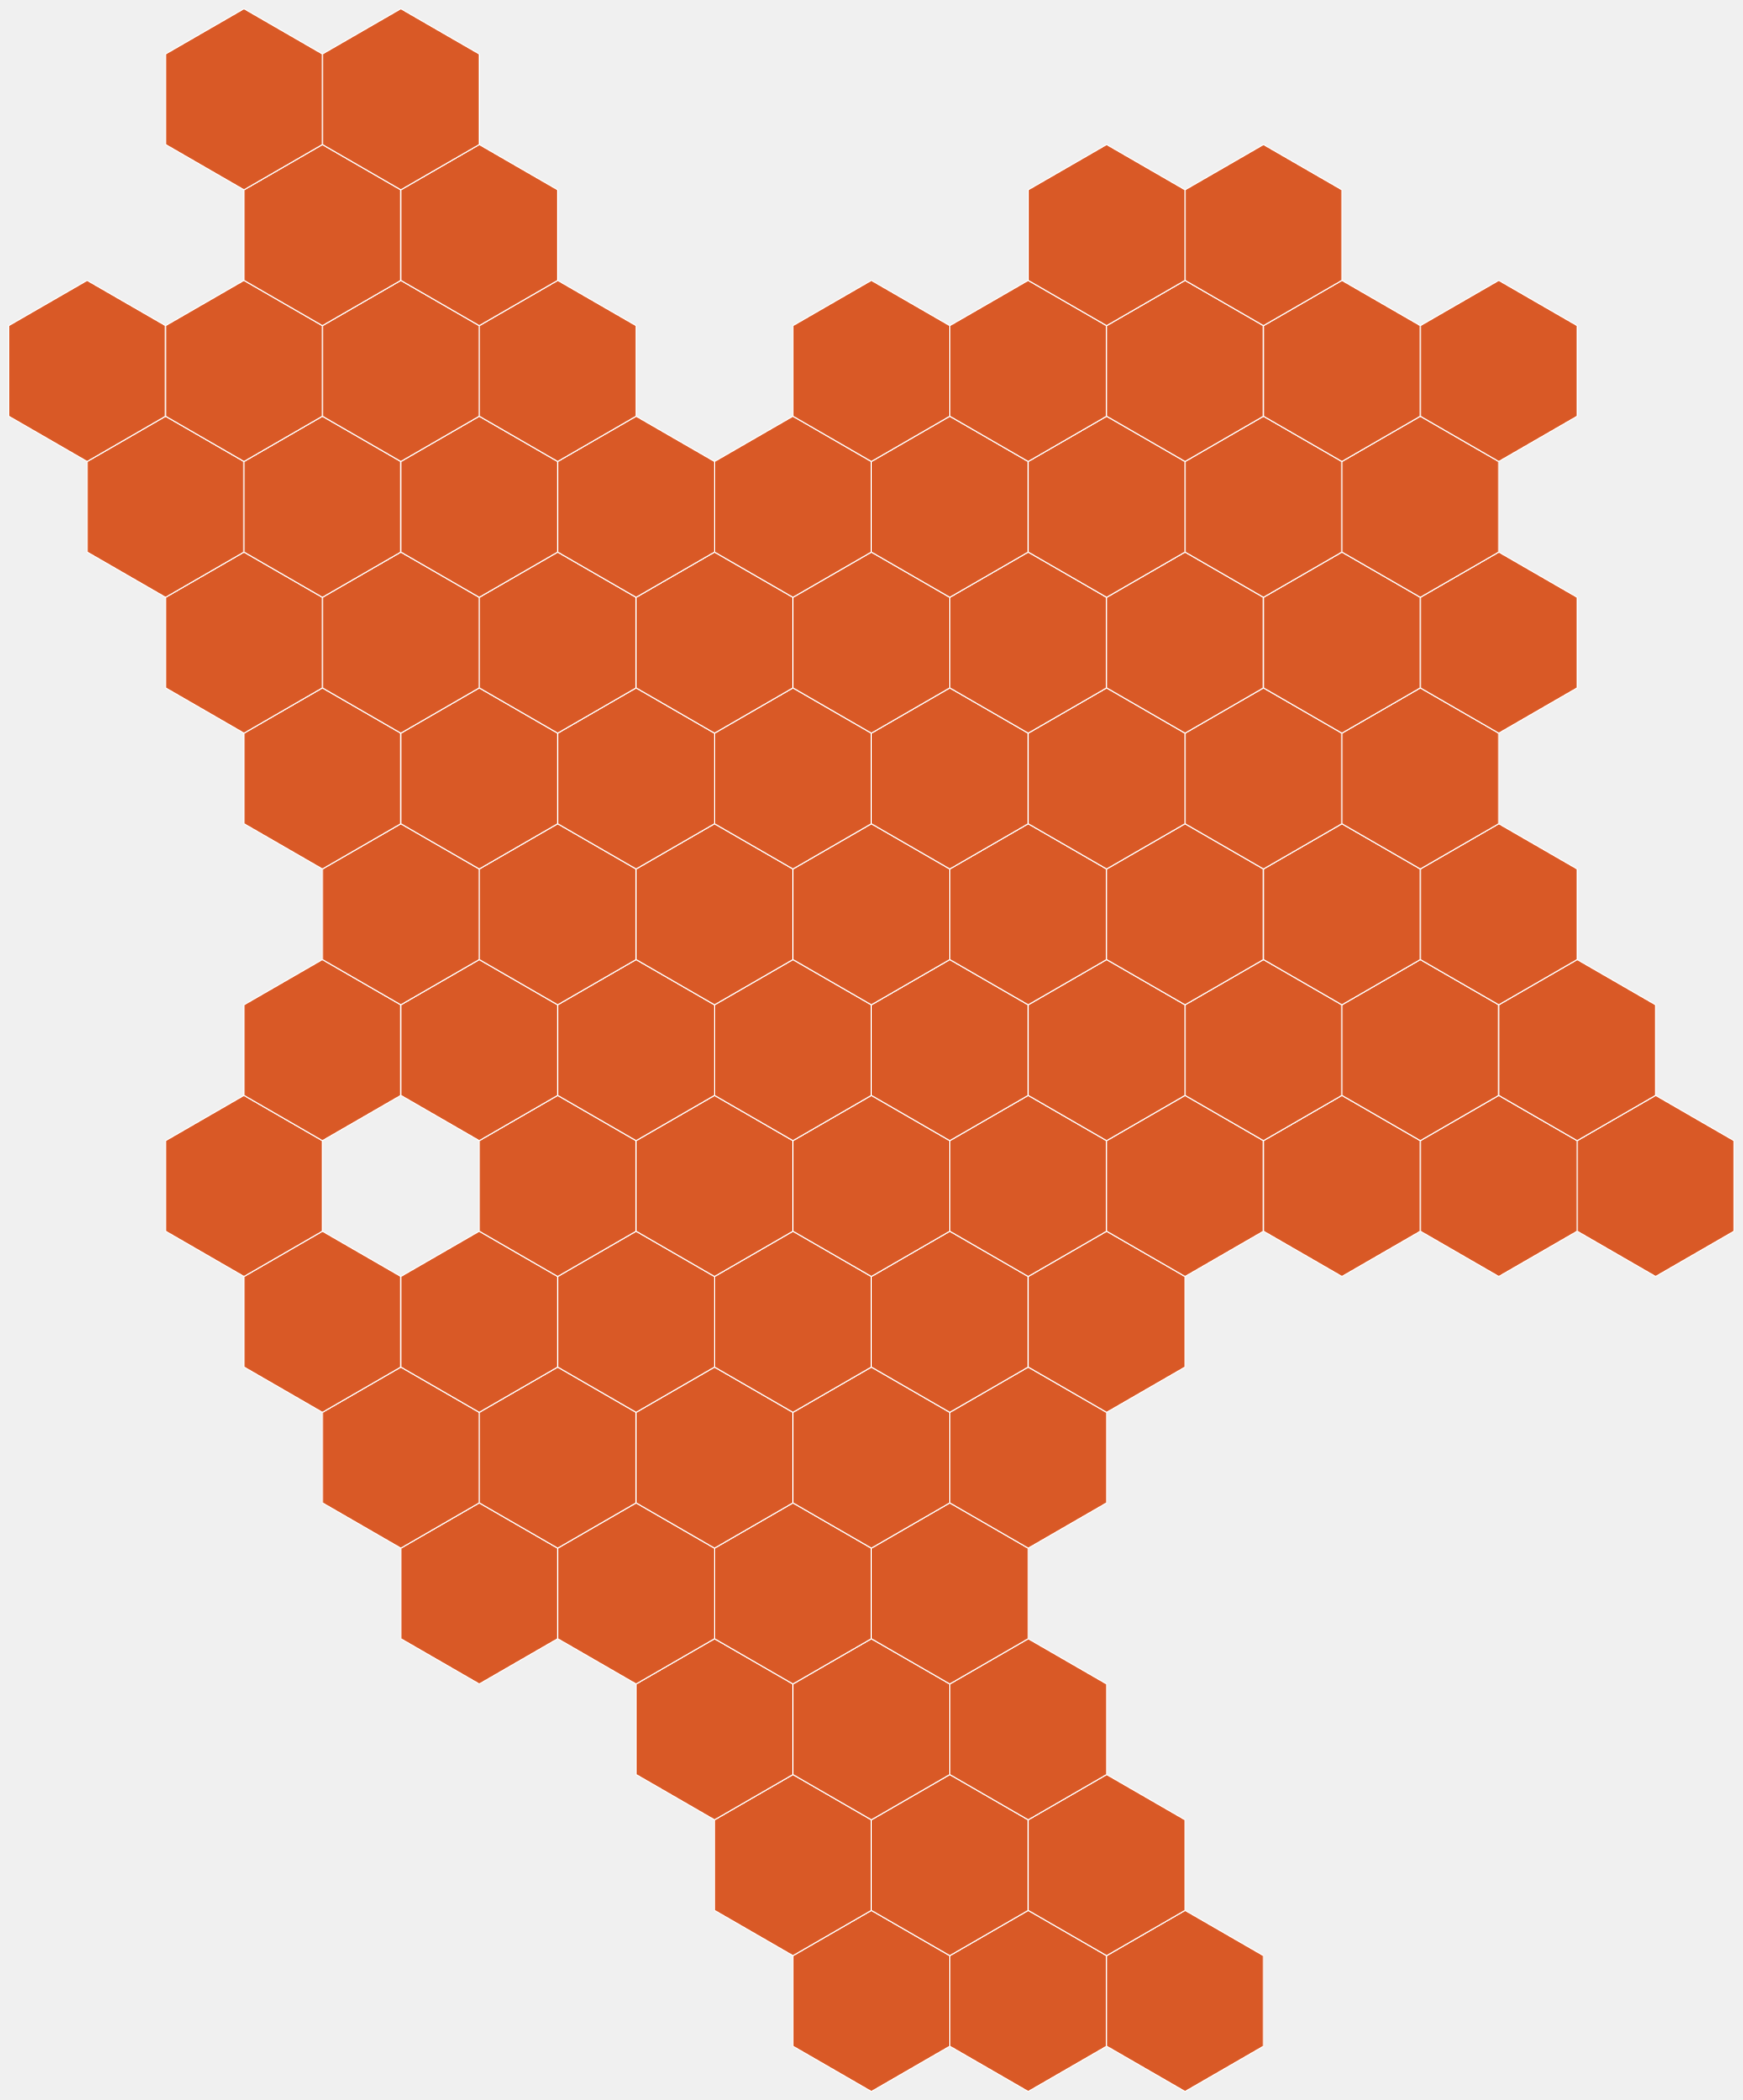
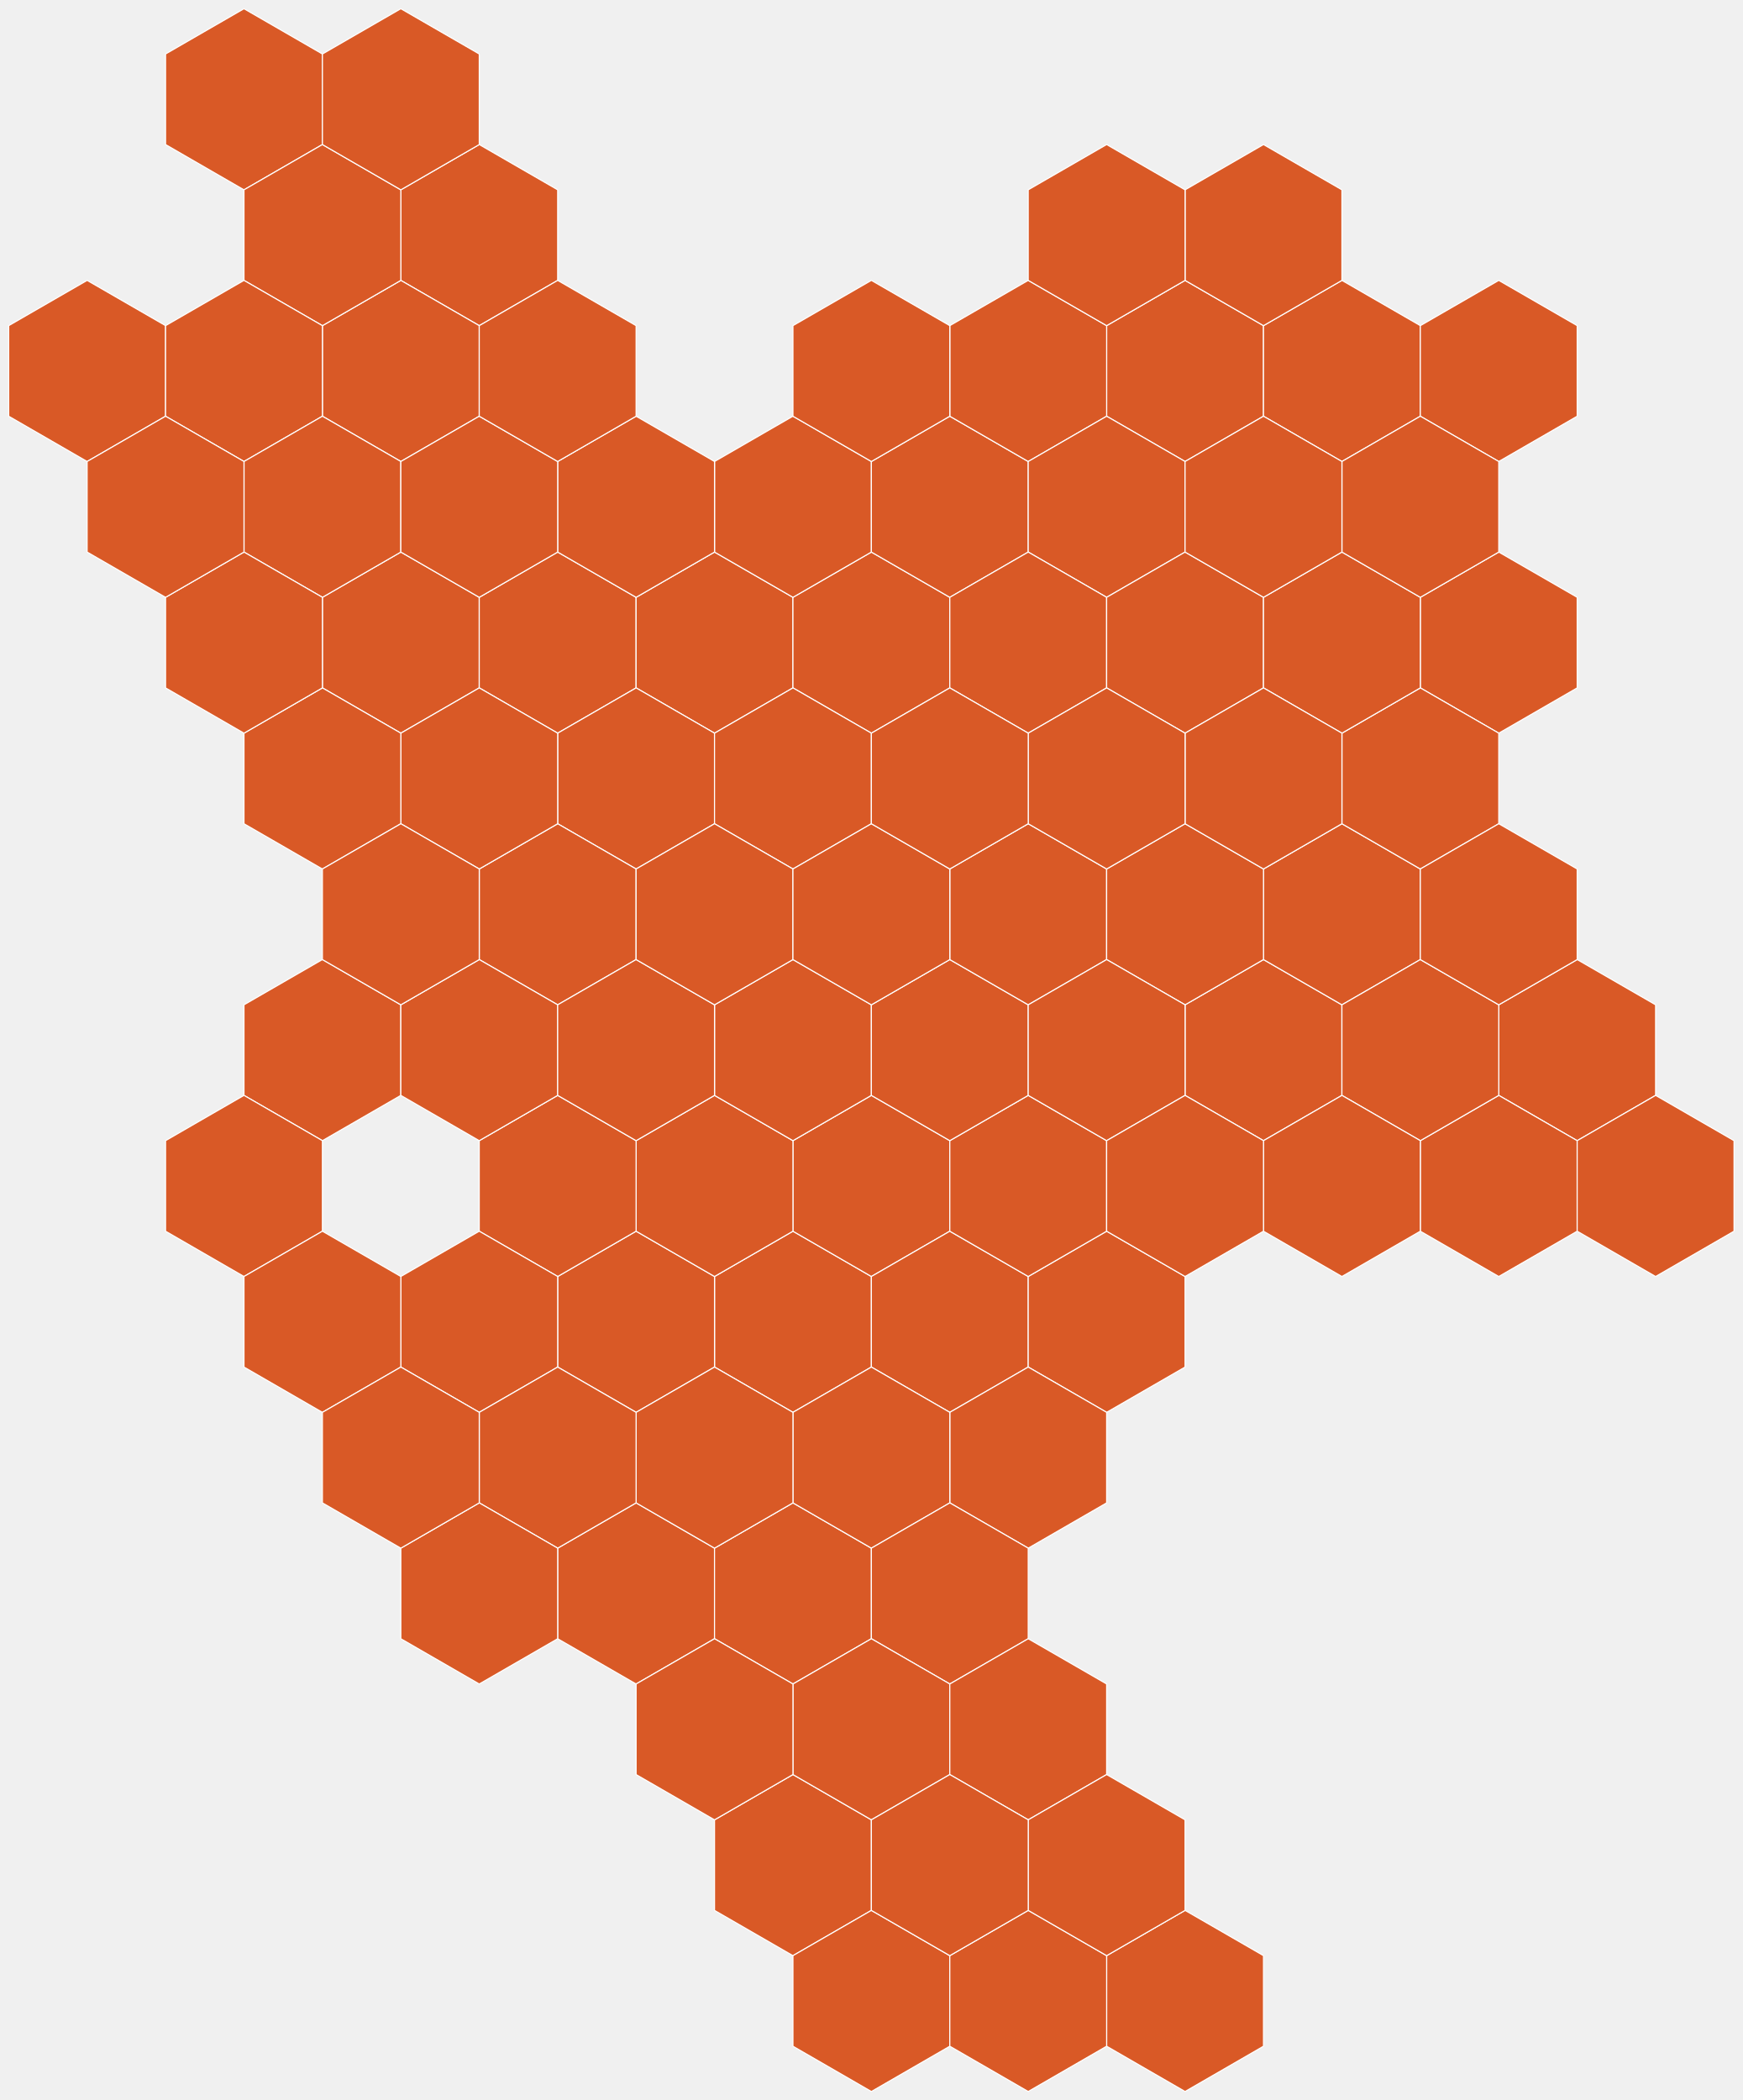
<svg xmlns="http://www.w3.org/2000/svg" version="1.2" baseProfile="tiny" width="800" height="964" viewBox="0 0 800 964" stroke-linecap="round" stroke-linejoin="round">
  <g id="in">
+     <path d="M 328 585.97 364 565.18 400 585.97 400 627.54 364 648.33 328 627.54 328 585.97 Z" fill="#d95926" stroke="#ffffff" stroke-width="0.5" />
+     <path d="M 256 710.68 292 689.89 328 710.68 328 752.25 292 773.03 256 752.25 256 710.68 Z" fill="#d95926" stroke="#ffffff" stroke-width="0.5" />
+     <path d="M 688 461.26 724 440.48 760 461.26 760 502.83 724 523.62 688 502.83 688 461.26 Z" fill="#d95926" stroke="#ffffff" stroke-width="0.5" />
+     <path d="M 328 710.68 364 689.89 400 710.68 400 752.25 364 773.03 328 752.25 328 710.68 Z" fill="#d95926" stroke="#ffffff" stroke-width="0.5" />
+     <path d="M 508 149.49 544 128.71 580 149.49 580 191.06 544 211.85 508 191.06 508 149.49 Z" fill="#d95926" stroke="#ffffff" stroke-width="0.5" />
+     <path d="M 148 274.2 184 253.42 220 274.2 220 315.77 184 336.56 148 315.77 148 274.2 Z" fill="#d95926" stroke="#ffffff" stroke-width="0.5" />
+     <path d="M 544 461.26 580 440.48 616 461.26 616 502.83 580 523.62 544 502.83 544 461.26 Z" fill="#d95926" stroke="#ffffff" stroke-width="0.5" />
+     <path d="M 580 398.91 616 378.13 652 398.91 652 440.48 616 461.26 580 440.48 580 398.91 Z" fill="#d95926" stroke="#ffffff" stroke-width="0.5" />
+     <path d="M 256 585.97 292 565.18 328 585.97 328 627.54 292 648.33 256 627.54 256 585.97 Z" fill="#d95926" stroke="#ffffff" stroke-width="0.5" />
+     <path d="M 364 523.62 400 502.83 436 523.62 436 565.18 400 585.97 364 565.18 364 523.62 Z" fill="#d95926" stroke="#ffffff" stroke-width="0.5" />
+     <path d="M 652 274.2 688 253.42 724 274.2 724 315.77 688 336.56 652 315.77 652 274.2 Z" fill="#d95926" stroke="#ffffff" stroke-width="0.5" />
+     <path d="M 616 336.56 652 315.77 688 336.56 688 378.13 652 398.91 616 378.13 616 336.56 Z" fill="#d95926" stroke="#ffffff" stroke-width="0.5" />
+     <path d="M 292 523.62 328 502.83 364 523.62 364 565.18 328 585.97 292 565.18 292 523.62 Z" fill="#d95926" stroke="#ffffff" stroke-width="0.5" />
+     <path d="M 220 523.62 256 502.83 292 523.62 292 565.18 256 585.97 220 565.18 220 523.62 Z" fill="#d95926" stroke="#ffffff" stroke-width="0.5" />
+     <path d="M 184 585.97 220 565.18 256 585.97 256 627.54 220 648.33 184 627.54 184 585.97 Z" fill="#d95926" stroke="#ffffff" stroke-width="0.5" />
+     <path d="M 652 523.62 688 502.83 724 523.62 724 565.18 688 585.97 652 565.18 652 523.62 Z" fill="#d95926" stroke="#ffffff" stroke-width="0.5" />
+     <path d="M 400 585.97 436 565.18 472 585.97 472 627.54 436 648.33 400 627.54 400 585.97 Z" fill="#d95926" stroke="#ffffff" stroke-width="0.5" />
+     <path d="M 472 585.97 508 565.18 544 585.97 544 627.54 508 648.33 472 627.54 472 585.97 Z" fill="#d95926" stroke="#ffffff" stroke-width="0.5" />
+     <path d="M 436 523.62 472 502.83 508 523.62 508 565.18 472 585.97 436 565.18 436 523.62 Z" fill="#d95926" stroke="#ffffff" stroke-width="0.5" />
+     <path d="M 220 274.2 256 253.42 292 274.2 292 315.77 256 336.56 220 315.77 220 274.2 Z" fill="#d95926" stroke="#ffffff" stroke-width="0.5" />
+     <path d="M 292 274.2 328 253.42 364 274.2 364 315.77 328 336.56 292 315.77 292 274.2 Z" fill="#d95926" stroke="#ffffff" stroke-width="0.5" />
+     <path d="M 256 336.56 292 315.77 328 336.56 328 378.13 292 398.91 256 378.13 256 336.56 Z" fill="#d95926" stroke="#ffffff" stroke-width="0.5" />
+     <path d="M 220 398.91 256 378.13 292 398.91 292 440.48 256 461.26 220 440.48 220 398.91 Z" fill="#d95926" stroke="#ffffff" stroke-width="0.5" />
+     <path d="M 364 274.2 400 253.42 436 274.2 436 315.77 400 336.56 364 315.77 364 274.2 Z" fill="#d95926" stroke="#ffffff" stroke-width="0.5" />
+     <path d="M 328 211.85 364 191.06 400 211.85 400 253.42 364 274.2 328 253.42 328 211.85 Z" fill="#d95926" stroke="#ffffff" stroke-width="0.5" />
+     <path d="M 400 211.85 436 191.06 472 211.85 472 253.42 436 274.2 400 253.42 400 211.85 Z" fill="#d95926" stroke="#ffffff" stroke-width="0.5" />
+     <path d="M 328 461.26 364 440.48 400 461.26 400 502.83 364 523.62 328 502.83 328 461.26 Z" fill="#d95926" stroke="#ffffff" stroke-width="0.5" />
+     <path d="M 400 461.26 436 440.48 472 461.26 472 502.83 436 523.62 400 502.83 400 461.26 Z" fill="#d95926" stroke="#ffffff" stroke-width="0.5" />
+     <path d="M 436 398.91 472 378.13 508 398.91 508 440.48 472 461.26 436 440.48 436 398.91 Z" fill="#d95926" stroke="#ffffff" stroke-width="0.5" />
+     <path d="M 184 336.56 220 315.77 256 336.56 256 378.13 220 398.91 184 378.13 184 336.56 Z" fill="#d95926" stroke="#ffffff" stroke-width="0.5" />
+     <path d="M 148 440.48 184 461.26 184 502.83 148 523.62 112 502.83 112 461.26 148 440.48 Z" fill="#d95926" stroke="#ffffff" stroke-width="0.5" />
+     <path d="M 112 502.83 148 523.62 148 565.18 112 585.97 76 565.18 76 523.62 112 502.83 Z" fill="#d95926" stroke="#ffffff" stroke-width="0.5" />
+     <path d="M 112 336.56 148 315.77 184 336.56 184 378.13 148 398.91 112 378.13 112 336.56 Z" fill="#d95926" stroke="#ffffff" stroke-width="0.5" />
+     <path d="M 76 149.49 76 191.06 40 211.85 4 191.06 4 149.49 40 128.71 76 149.49 Z" fill="#d95926" stroke="#ffffff" stroke-width="0.5" />
+     <path d="M 112 585.97 148 565.18 184 585.97 184 627.54 148 648.33 112 627.54 112 585.97 Z" fill="#d95926" stroke="#ffffff" stroke-width="0.5" />
+     <path d="M 436 149.49 472 128.71 508 149.49 508 191.06 472 211.85 436 191.06 436 149.49 Z" fill="#d95926" stroke="#ffffff" stroke-width="0.5" />
+     <path d="M 184 87.14 220 66.35 256 87.14 256 128.71 220 149.49 184 128.71 184 87.14 Z" fill="#d95926" stroke="#ffffff" stroke-width="0.5" />
+     <path d="M 616 461.26 652 440.48 688 461.26 688 502.83 652 523.62 616 502.83 616 461.26 Z" fill="#d95926" stroke="#ffffff" stroke-width="0.5" />
+     <path d="M 580 523.62 616 502.83 652 523.62 652 565.18 616 585.97 580 565.18 580 523.62 Z" fill="#d95926" stroke="#ffffff" stroke-width="0.5" />
+     <path d="M 184 461.26 220 440.48 256 461.26 256 502.83 220 523.62 184 502.83 184 461.26 Z" fill="#d95926" stroke="#ffffff" stroke-width="0.5" />
+     <path d="M 148 398.91 184 378.13 220 398.91 220 440.48 184 461.26 148 440.48 148 398.91 Z" fill="#d95926" stroke="#ffffff" stroke-width="0.5" />
+     <path d="M 652 398.91 688 378.13 724 398.91 724 440.48 688 461.26 652 440.48 652 398.91 Z" fill="#d95926" stroke="#ffffff" stroke-width="0.5" />
+     <path d="M 580 149.49 616 128.71 652 149.49 652 191.06 616 211.85 580 191.06 580 149.49 Z" fill="#d95926" stroke="#ffffff" stroke-width="0.5" />
+     <path d="M 652 149.49 688 128.71 724 149.49 724 191.06 688 211.85 652 191.06 652 149.49 Z" fill="#d95926" stroke="#ffffff" stroke-width="0.5" />
+     <path d="M 148 149.49 184 128.71 220 149.49 220 191.06 184 211.85 148 191.06 148 149.49 Z" fill="#d95926" stroke="#ffffff" stroke-width="0.5" />
+     <path d="M 148 24.79 148 66.35 112 87.14 76 66.35 76 24.79 112 4 148 24.79 Z" fill="#d95926" stroke="#ffffff" stroke-width="0.5" />
+     <path d="M 112 87.14 148 66.35 184 87.14 184 128.71 148 149.49 112 128.71 112 87.14 Z" fill="#d95926" stroke="#ffffff" stroke-width="0.5" />
+     <path d="M 724 523.62 760 502.83 796 523.62 796 565.18 760 585.97 724 565.18 724 523.62 Z" fill="#d95926" stroke="#ffffff" stroke-width="0.5" />
+     <path d="M 148 24.79 184 4 220 24.79 220 66.35 184 87.14 148 66.35 148 24.79 Z" fill="#d95926" stroke="#ffffff" stroke-width="0.5" />
+     <path d="M 328 835.39 364 814.6 400 835.39 400 876.96 364 897.74 328 876.96 328 835.39 Z" fill="#d95926" stroke="#ffffff" stroke-width="0.5" />
+     <path d="M 508 897.74 544 876.96 580 897.74 580 939.31 544 960.1 508 939.31 508 897.74 Z" fill="#d95926" stroke="#ffffff" stroke-width="0.5" />
+     <path d="M 472 211.85 508 191.06 544 211.85 544 253.42 508 274.2 472 253.42 472 211.85 Z" fill="#d95926" stroke="#ffffff" stroke-width="0.5" />
+     <path d="M 256 461.26 292 440.48 328 461.26 328 502.83 292 523.62 256 502.83 256 461.26 Z" fill="#d95926" stroke="#ffffff" stroke-width="0.5" />
+     <path d="M 508 398.91 544 378.13 580 398.91 580 440.48 544 461.26 508 440.48 508 398.91 Z" fill="#d95926" stroke="#ffffff" stroke-width="0.5" />
+     <path d="M 328 336.56 364 315.77 400 336.56 400 378.13 364 398.91 328 378.13 328 336.56 Z" fill="#d95926" stroke="#ffffff" stroke-width="0.5" />
+     <path d="M 436 274.2 472 253.42 508 274.2 508 315.77 472 336.56 436 315.77 436 274.2 Z" fill="#d95926" stroke="#ffffff" stroke-width="0.5" />
+     <path d="M 292 398.91 328 378.13 364 398.91 364 440.48 328 461.26 292 440.48 292 398.91 Z" fill="#d95926" stroke="#ffffff" stroke-width="0.5" />
+     <path d="M 508 274.2 544 253.42 580 274.2 580 315.77 544 336.56 508 315.77 508 274.2 Z" fill="#d95926" stroke="#ffffff" stroke-width="0.5" />
+     <path d="M 364 398.91 400 378.13 436 398.91 436 440.48 400 461.26 364 440.48 364 398.91 Z" fill="#d95926" stroke="#ffffff" stroke-width="0.5" />
+     <path d="M 580 274.2 616 253.42 652 274.2 652 315.77 616 336.56 580 315.77 580 274.2 Z" fill="#d95926" stroke="#ffffff" stroke-width="0.5" />
+     <path d="M 616 211.85 652 191.06 688 211.85 688 253.42 652 274.2 616 253.42 616 211.85 Z" fill="#d95926" stroke="#ffffff" stroke-width="0.5" />
+     <path d="M 544 87.14 580 66.35 616 87.14 616 128.71 580 149.49 544 128.71 544 87.14 Z" fill="#d95926" stroke="#ffffff" stroke-width="0.5" />
+     <path d="M 472 461.26 508 440.48 544 461.26 544 502.83 508 523.62 472 502.83 472 461.26 Z" fill="#d95926" stroke="#ffffff" stroke-width="0.5" />
+     <path d="M 76 149.49 112 128.71 148 149.49 148 191.06 112 211.85 76 191.06 76 149.49 Z" fill="#d95926" stroke="#ffffff" stroke-width="0.5" />
+     <path d="M 112 211.85 148 191.06 184 211.85 184 253.42 148 274.2 112 253.42 112 211.85 Z" fill="#d95926" stroke="#ffffff" stroke-width="0.5" />
+     <path d="M 76 274.2 112 253.42 148 274.2 148 315.77 112 336.56 76 315.77 76 274.2 Z" fill="#d95926" stroke="#ffffff" stroke-width="0.5" />
+     <path d="M 436 648.33 472 627.54 508 648.33 508 689.89 472 710.68 436 689.89 436 648.33 Z" fill="#d95926" stroke="#ffffff" stroke-width="0.5" />
+     <path d="M 364 648.33 400 627.54 436 648.33 436 689.89 400 710.68 364 689.89 364 648.33 Z" fill="#d95926" stroke="#ffffff" stroke-width="0.5" />
+     <path d="M 400 710.68 436 689.89 472 710.68 472 752.25 436 773.03 400 752.25 400 710.68 Z" fill="#d95926" stroke="#ffffff" stroke-width="0.5" />
+     <path d="M 364 773.03 400 752.25 436 773.03 436 814.6 400 835.39 364 814.6 364 773.03 Z" fill="#d95926" stroke="#ffffff" stroke-width="0.5" />
+     <path d="M 544 211.85 580 191.06 616 211.85 616 253.42 580 274.2 544 253.42 544 211.85 Z" fill="#d95926" stroke="#ffffff" stroke-width="0.5" />
+     <path d="M 544 336.56 580 315.77 616 336.56 616 378.13 580 398.91 544 378.13 544 336.56 Z" fill="#d95926" stroke="#ffffff" stroke-width="0.5" />
+     <path d="M 256 211.85 292 191.06 328 211.85 328 253.42 292 274.2 256 253.42 256 211.85 Z" fill="#d95926" stroke="#ffffff" stroke-width="0.5" />
+     <path d="M 184 211.85 220 191.06 256 211.85 256 253.42 220 274.2 184 253.42 184 211.85 Z" fill="#d95926" stroke="#ffffff" stroke-width="0.5" />
+     <path d="M 292 773.03 328 752.25 364 773.03 364 814.6 328 835.39 292 814.6 292 773.03 Z" fill="#d95926" stroke="#ffffff" stroke-width="0.5" />
+     <path d="M 292 648.33 328 627.54 364 648.33 364 689.89 328 710.68 292 689.89 292 648.33 Z" fill="#d95926" stroke="#ffffff" stroke-width="0.5" />
    <path d="M 364 897.74 400 876.96 436 897.74 436 939.31 400 960.1 364 939.31 364 897.74 Z" fill="#d95926" stroke="#ffffff" stroke-width="0.5" />
    <path d="M 436 897.74 472 876.96 508 897.74 508 939.31 472 960.1 436 939.31 436 897.74 Z" fill="#d95926" stroke="#ffffff" stroke-width="0.5" />
-     <path d="M 508 897.74 544 876.96 580 897.74 580 939.31 544 960.1 508 939.31 508 897.74 Z" fill="#d95926" stroke="#ffffff" stroke-width="0.5" />
-     <path d="M 328 835.39 364 814.6 400 835.39 400 876.96 364 897.74 328 876.96 328 835.39 Z" fill="#d95926" stroke="#ffffff" stroke-width="0.5" />
+     <path d="M 220 648.33 256 627.54 292 648.33 292 689.89 256 710.68 220 689.89 220 648.33 Z" fill="#d95926" stroke="#ffffff" stroke-width="0.5" />
+     <path d="M 508 523.62 544 502.83 580 523.62 580 565.18 544 585.97 508 565.18 508 523.62 Z" fill="#d95926" stroke="#ffffff" stroke-width="0.5" />
+     <path d="M 184 710.68 220 689.89 256 710.68 256 752.25 220 773.03 184 752.25 184 710.68 Z" fill="#d95926" stroke="#ffffff" stroke-width="0.5" />
+     <path d="M 148 648.33 184 627.54 220 648.33 220 689.89 184 710.68 148 689.89 148 648.33 Z" fill="#d95926" stroke="#ffffff" stroke-width="0.5" />
+     <path d="M 544 87.14 544 128.71 508 149.49 472 128.71 472 87.14 508 66.35 544 87.14 Z" fill="#d95926" stroke="#ffffff" stroke-width="0.5" />
+     <path d="M 436 773.03 472 752.25 508 773.03 508 814.6 472 835.39 436 814.6 436 773.03 Z" fill="#d95926" stroke="#ffffff" stroke-width="0.5" />
+     <path d="M 472 835.39 508 814.6 544 835.39 544 876.96 508 897.74 472 876.96 472 835.39 Z" fill="#d95926" stroke="#ffffff" stroke-width="0.5" />
    <path d="M 400 835.39 436 814.6 472 835.39 472 876.96 436 897.74 400 876.96 400 835.39 Z" fill="#d95926" stroke="#ffffff" stroke-width="0.5" />
-     <path d="M 472 835.39 508 814.6 544 835.39 544 876.96 508 897.74 472 876.96 472 835.39 Z" fill="#d95926" stroke="#ffffff" stroke-width="0.5" />
-     <path d="M 292 773.03 328 752.25 364 773.03 364 814.6 328 835.39 292 814.6 292 773.03 Z" fill="#d95926" stroke="#ffffff" stroke-width="0.5" />
-     <path d="M 364 773.03 400 752.25 436 773.03 436 814.6 400 835.39 364 814.6 364 773.03 Z" fill="#d95926" stroke="#ffffff" stroke-width="0.5" />
-     <path d="M 436 773.03 472 752.25 508 773.03 508 814.6 472 835.39 436 814.6 436 773.03 Z" fill="#d95926" stroke="#ffffff" stroke-width="0.5" />
-     <path d="M 184 710.68 220 689.89 256 710.68 256 752.25 220 773.03 184 752.25 184 710.68 Z" fill="#d95926" stroke="#ffffff" stroke-width="0.5" />
-     <path d="M 256 710.68 292 689.89 328 710.68 328 752.25 292 773.03 256 752.25 256 710.68 Z" fill="#d95926" stroke="#ffffff" stroke-width="0.5" />
-     <path d="M 328 710.68 364 689.89 400 710.68 400 752.25 364 773.03 328 752.25 328 710.68 Z" fill="#d95926" stroke="#ffffff" stroke-width="0.5" />
-     <path d="M 400 710.68 436 689.89 472 710.68 472 752.25 436 773.03 400 752.25 400 710.68 Z" fill="#d95926" stroke="#ffffff" stroke-width="0.5" />
-     <path d="M 148 648.33 184 627.54 220 648.33 220 689.89 184 710.68 148 689.89 148 648.33 Z" fill="#d95926" stroke="#ffffff" stroke-width="0.5" />
-     <path d="M 220 648.33 256 627.54 292 648.33 292 689.89 256 710.68 220 689.89 220 648.33 Z" fill="#d95926" stroke="#ffffff" stroke-width="0.5" />
-     <path d="M 292 648.33 328 627.54 364 648.33 364 689.89 328 710.68 292 689.89 292 648.33 Z" fill="#d95926" stroke="#ffffff" stroke-width="0.5" />
-     <path d="M 364 648.33 400 627.54 436 648.33 436 689.89 400 710.68 364 689.89 364 648.33 Z" fill="#d95926" stroke="#ffffff" stroke-width="0.5" />
-     <path d="M 436 648.33 472 627.54 508 648.33 508 689.89 472 710.68 436 689.89 436 648.33 Z" fill="#d95926" stroke="#ffffff" stroke-width="0.5" />
-     <path d="M 112 585.97 148 565.18 184 585.97 184 627.54 148 648.33 112 627.54 112 585.97 Z" fill="#d95926" stroke="#ffffff" stroke-width="0.5" />
-     <path d="M 184 585.97 220 565.18 256 585.97 256 627.54 220 648.33 184 627.54 184 585.97 Z" fill="#d95926" stroke="#ffffff" stroke-width="0.5" />
-     <path d="M 256 585.97 292 565.18 328 585.97 328 627.54 292 648.33 256 627.54 256 585.97 Z" fill="#d95926" stroke="#ffffff" stroke-width="0.5" />
-     <path d="M 328 585.97 364 565.18 400 585.97 400 627.54 364 648.33 328 627.54 328 585.97 Z" fill="#d95926" stroke="#ffffff" stroke-width="0.5" />
-     <path d="M 400 585.97 436 565.18 472 585.97 472 627.54 436 648.33 400 627.54 400 585.97 Z" fill="#d95926" stroke="#ffffff" stroke-width="0.5" />
-     <path d="M 472 585.97 508 565.18 544 585.97 544 627.54 508 648.33 472 627.54 472 585.97 Z" fill="#d95926" stroke="#ffffff" stroke-width="0.5" />
-     <path d="M 112 502.83 148 523.62 148 565.18 112 585.97 76 565.18 76 523.62 112 502.83 Z" fill="#d95926" stroke="#ffffff" stroke-width="0.5" />
-     <path d="M 220 523.62 256 502.83 292 523.62 292 565.18 256 585.97 220 565.18 220 523.62 Z" fill="#d95926" stroke="#ffffff" stroke-width="0.5" />
-     <path d="M 292 523.62 328 502.83 364 523.62 364 565.18 328 585.97 292 565.18 292 523.62 Z" fill="#d95926" stroke="#ffffff" stroke-width="0.5" />
-     <path d="M 364 523.62 400 502.83 436 523.62 436 565.18 400 585.97 364 565.18 364 523.62 Z" fill="#d95926" stroke="#ffffff" stroke-width="0.5" />
-     <path d="M 436 523.62 472 502.83 508 523.62 508 565.18 472 585.97 436 565.18 436 523.62 Z" fill="#d95926" stroke="#ffffff" stroke-width="0.5" />
-     <path d="M 508 523.62 544 502.83 580 523.62 580 565.18 544 585.97 508 565.18 508 523.62 Z" fill="#d95926" stroke="#ffffff" stroke-width="0.5" />
-     <path d="M 580 523.62 616 502.83 652 523.62 652 565.18 616 585.97 580 565.18 580 523.62 Z" fill="#d95926" stroke="#ffffff" stroke-width="0.5" />
-     <path d="M 652 523.62 688 502.83 724 523.62 724 565.18 688 585.97 652 565.18 652 523.62 Z" fill="#d95926" stroke="#ffffff" stroke-width="0.5" />
-     <path d="M 724 523.62 760 502.83 796 523.62 796 565.18 760 585.97 724 565.18 724 523.62 Z" fill="#d95926" stroke="#ffffff" stroke-width="0.5" />
-     <path d="M 148 440.48 184 461.26 184 502.83 148 523.62 112 502.83 112 461.26 148 440.48 Z" fill="#d95926" stroke="#ffffff" stroke-width="0.5" />
-     <path d="M 184 461.26 220 440.48 256 461.26 256 502.83 220 523.62 184 502.83 184 461.26 Z" fill="#d95926" stroke="#ffffff" stroke-width="0.5" />
-     <path d="M 256 461.26 292 440.48 328 461.26 328 502.83 292 523.62 256 502.83 256 461.26 Z" fill="#d95926" stroke="#ffffff" stroke-width="0.5" />
-     <path d="M 328 461.26 364 440.48 400 461.26 400 502.83 364 523.62 328 502.83 328 461.26 Z" fill="#d95926" stroke="#ffffff" stroke-width="0.5" />
-     <path d="M 400 461.26 436 440.48 472 461.26 472 502.83 436 523.62 400 502.83 400 461.26 Z" fill="#d95926" stroke="#ffffff" stroke-width="0.5" />
-     <path d="M 472 461.26 508 440.48 544 461.26 544 502.83 508 523.62 472 502.83 472 461.26 Z" fill="#d95926" stroke="#ffffff" stroke-width="0.5" />
-     <path d="M 544 461.26 580 440.48 616 461.26 616 502.83 580 523.62 544 502.83 544 461.26 Z" fill="#d95926" stroke="#ffffff" stroke-width="0.5" />
-     <path d="M 616 461.26 652 440.48 688 461.26 688 502.83 652 523.62 616 502.83 616 461.26 Z" fill="#d95926" stroke="#ffffff" stroke-width="0.5" />
-     <path d="M 688 461.26 724 440.48 760 461.26 760 502.83 724 523.62 688 502.83 688 461.26 Z" fill="#d95926" stroke="#ffffff" stroke-width="0.5" />
-     <path d="M 148 398.91 184 378.13 220 398.91 220 440.48 184 461.26 148 440.48 148 398.91 Z" fill="#d95926" stroke="#ffffff" stroke-width="0.5" />
-     <path d="M 220 398.91 256 378.13 292 398.91 292 440.48 256 461.26 220 440.48 220 398.91 Z" fill="#d95926" stroke="#ffffff" stroke-width="0.5" />
-     <path d="M 292 398.91 328 378.13 364 398.91 364 440.48 328 461.26 292 440.48 292 398.91 Z" fill="#d95926" stroke="#ffffff" stroke-width="0.5" />
-     <path d="M 364 398.91 400 378.13 436 398.91 436 440.48 400 461.26 364 440.48 364 398.91 Z" fill="#d95926" stroke="#ffffff" stroke-width="0.5" />
-     <path d="M 436 398.91 472 378.13 508 398.91 508 440.48 472 461.26 436 440.48 436 398.91 Z" fill="#d95926" stroke="#ffffff" stroke-width="0.5" />
-     <path d="M 508 398.91 544 378.13 580 398.91 580 440.48 544 461.26 508 440.48 508 398.91 Z" fill="#d95926" stroke="#ffffff" stroke-width="0.5" />
-     <path d="M 580 398.91 616 378.13 652 398.91 652 440.48 616 461.26 580 440.48 580 398.91 Z" fill="#d95926" stroke="#ffffff" stroke-width="0.5" />
-     <path d="M 652 398.91 688 378.13 724 398.91 724 440.48 688 461.26 652 440.48 652 398.91 Z" fill="#d95926" stroke="#ffffff" stroke-width="0.5" />
-     <path d="M 112 336.56 148 315.77 184 336.56 184 378.13 148 398.91 112 378.13 112 336.56 Z" fill="#d95926" stroke="#ffffff" stroke-width="0.5" />
-     <path d="M 184 336.56 220 315.77 256 336.56 256 378.13 220 398.91 184 378.13 184 336.56 Z" fill="#d95926" stroke="#ffffff" stroke-width="0.5" />
-     <path d="M 256 336.56 292 315.77 328 336.56 328 378.13 292 398.91 256 378.13 256 336.56 Z" fill="#d95926" stroke="#ffffff" stroke-width="0.5" />
-     <path d="M 328 336.56 364 315.77 400 336.56 400 378.13 364 398.91 328 378.13 328 336.56 Z" fill="#d95926" stroke="#ffffff" stroke-width="0.5" />
+     <path d="M 472 336.56 508 315.77 544 336.56 544 378.13 508 398.91 472 378.13 472 336.56 Z" fill="#d95926" stroke="#ffffff" stroke-width="0.5" />
    <path d="M 400 336.56 436 315.77 472 336.56 472 378.13 436 398.91 400 378.13 400 336.56 Z" fill="#d95926" stroke="#ffffff" stroke-width="0.5" />
-     <path d="M 472 336.56 508 315.77 544 336.56 544 378.13 508 398.91 472 378.13 472 336.56 Z" fill="#d95926" stroke="#ffffff" stroke-width="0.5" />
-     <path d="M 544 336.56 580 315.77 616 336.56 616 378.13 580 398.91 544 378.13 544 336.56 Z" fill="#d95926" stroke="#ffffff" stroke-width="0.5" />
-     <path d="M 616 336.56 652 315.77 688 336.56 688 378.13 652 398.91 616 378.13 616 336.56 Z" fill="#d95926" stroke="#ffffff" stroke-width="0.5" />
-     <path d="M 76 274.2 112 253.42 148 274.2 148 315.77 112 336.56 76 315.77 76 274.2 Z" fill="#d95926" stroke="#ffffff" stroke-width="0.5" />
-     <path d="M 148 274.2 184 253.42 220 274.2 220 315.77 184 336.56 148 315.77 148 274.2 Z" fill="#d95926" stroke="#ffffff" stroke-width="0.5" />
-     <path d="M 220 274.2 256 253.42 292 274.2 292 315.77 256 336.56 220 315.77 220 274.2 Z" fill="#d95926" stroke="#ffffff" stroke-width="0.5" />
-     <path d="M 292 274.2 328 253.42 364 274.2 364 315.77 328 336.56 292 315.77 292 274.2 Z" fill="#d95926" stroke="#ffffff" stroke-width="0.5" />
-     <path d="M 364 274.2 400 253.42 436 274.2 436 315.77 400 336.56 364 315.77 364 274.2 Z" fill="#d95926" stroke="#ffffff" stroke-width="0.5" />
-     <path d="M 436 274.2 472 253.42 508 274.2 508 315.77 472 336.56 436 315.77 436 274.2 Z" fill="#d95926" stroke="#ffffff" stroke-width="0.5" />
-     <path d="M 508 274.2 544 253.42 580 274.2 580 315.77 544 336.56 508 315.77 508 274.2 Z" fill="#d95926" stroke="#ffffff" stroke-width="0.5" />
-     <path d="M 580 274.2 616 253.42 652 274.2 652 315.77 616 336.56 580 315.77 580 274.2 Z" fill="#d95926" stroke="#ffffff" stroke-width="0.5" />
-     <path d="M 652 274.2 688 253.42 724 274.2 724 315.77 688 336.56 652 315.77 652 274.2 Z" fill="#d95926" stroke="#ffffff" stroke-width="0.5" />
    <path d="M 40 211.85 76 191.06 112 211.85 112 253.42 76 274.2 40 253.42 40 211.85 Z" fill="#d95926" stroke="#ffffff" stroke-width="0.5" />
-     <path d="M 112 211.85 148 191.06 184 211.85 184 253.42 148 274.2 112 253.42 112 211.85 Z" fill="#d95926" stroke="#ffffff" stroke-width="0.5" />
-     <path d="M 184 211.85 220 191.06 256 211.85 256 253.42 220 274.2 184 253.42 184 211.85 Z" fill="#d95926" stroke="#ffffff" stroke-width="0.5" />
-     <path d="M 256 211.85 292 191.06 328 211.85 328 253.42 292 274.2 256 253.42 256 211.85 Z" fill="#d95926" stroke="#ffffff" stroke-width="0.5" />
-     <path d="M 328 211.85 364 191.06 400 211.85 400 253.42 364 274.2 328 253.42 328 211.85 Z" fill="#d95926" stroke="#ffffff" stroke-width="0.5" />
-     <path d="M 400 211.85 436 191.06 472 211.85 472 253.42 436 274.2 400 253.42 400 211.85 Z" fill="#d95926" stroke="#ffffff" stroke-width="0.5" />
-     <path d="M 472 211.85 508 191.06 544 211.85 544 253.42 508 274.2 472 253.42 472 211.85 Z" fill="#d95926" stroke="#ffffff" stroke-width="0.5" />
-     <path d="M 544 211.85 580 191.06 616 211.85 616 253.42 580 274.2 544 253.42 544 211.85 Z" fill="#d95926" stroke="#ffffff" stroke-width="0.5" />
-     <path d="M 616 211.85 652 191.06 688 211.85 688 253.42 652 274.2 616 253.42 616 211.85 Z" fill="#d95926" stroke="#ffffff" stroke-width="0.5" />
-     <path d="M 76 149.49 76 191.06 40 211.85 4 191.06 4 149.49 40 128.71 76 149.49 Z" fill="#d95926" stroke="#ffffff" stroke-width="0.5" />
-     <path d="M 76 149.49 112 128.71 148 149.49 148 191.06 112 211.85 76 191.06 76 149.49 Z" fill="#d95926" stroke="#ffffff" stroke-width="0.5" />
-     <path d="M 148 149.49 184 128.71 220 149.49 220 191.06 184 211.85 148 191.06 148 149.49 Z" fill="#d95926" stroke="#ffffff" stroke-width="0.5" />
    <path d="M 220 149.49 256 128.71 292 149.49 292 191.06 256 211.85 220 191.06 220 149.49 Z" fill="#d95926" stroke="#ffffff" stroke-width="0.5" />
    <path d="M 436 149.49 436 191.06 400 211.85 364 191.06 364 149.49 400 128.71 436 149.49 Z" fill="#d95926" stroke="#ffffff" stroke-width="0.5" />
-     <path d="M 436 149.49 472 128.71 508 149.49 508 191.06 472 211.85 436 191.06 436 149.49 Z" fill="#d95926" stroke="#ffffff" stroke-width="0.5" />
-     <path d="M 508 149.49 544 128.71 580 149.49 580 191.06 544 211.85 508 191.06 508 149.49 Z" fill="#d95926" stroke="#ffffff" stroke-width="0.5" />
-     <path d="M 580 149.49 616 128.71 652 149.49 652 191.06 616 211.85 580 191.06 580 149.49 Z" fill="#d95926" stroke="#ffffff" stroke-width="0.5" />
-     <path d="M 652 149.49 688 128.71 724 149.49 724 191.06 688 211.85 652 191.06 652 149.49 Z" fill="#d95926" stroke="#ffffff" stroke-width="0.5" />
-     <path d="M 112 87.14 148 66.35 184 87.14 184 128.71 148 149.49 112 128.71 112 87.14 Z" fill="#d95926" stroke="#ffffff" stroke-width="0.5" />
-     <path d="M 184 87.14 220 66.35 256 87.14 256 128.71 220 149.49 184 128.71 184 87.14 Z" fill="#d95926" stroke="#ffffff" stroke-width="0.5" />
-     <path d="M 544 87.14 544 128.71 508 149.49 472 128.71 472 87.14 508 66.35 544 87.14 Z" fill="#d95926" stroke="#ffffff" stroke-width="0.5" />
-     <path d="M 544 87.14 580 66.35 616 87.14 616 128.71 580 149.49 544 128.71 544 87.14 Z" fill="#d95926" stroke="#ffffff" stroke-width="0.5" />
-     <path d="M 148 24.79 148 66.35 112 87.14 76 66.35 76 24.79 112 4 148 24.79 Z" fill="#d95926" stroke="#ffffff" stroke-width="0.5" />
-     <path d="M 148 24.79 184 4 220 24.79 220 66.35 184 87.14 148 66.35 148 24.79 Z" fill="#d95926" stroke="#ffffff" stroke-width="0.5" />
  </g>
</svg>
